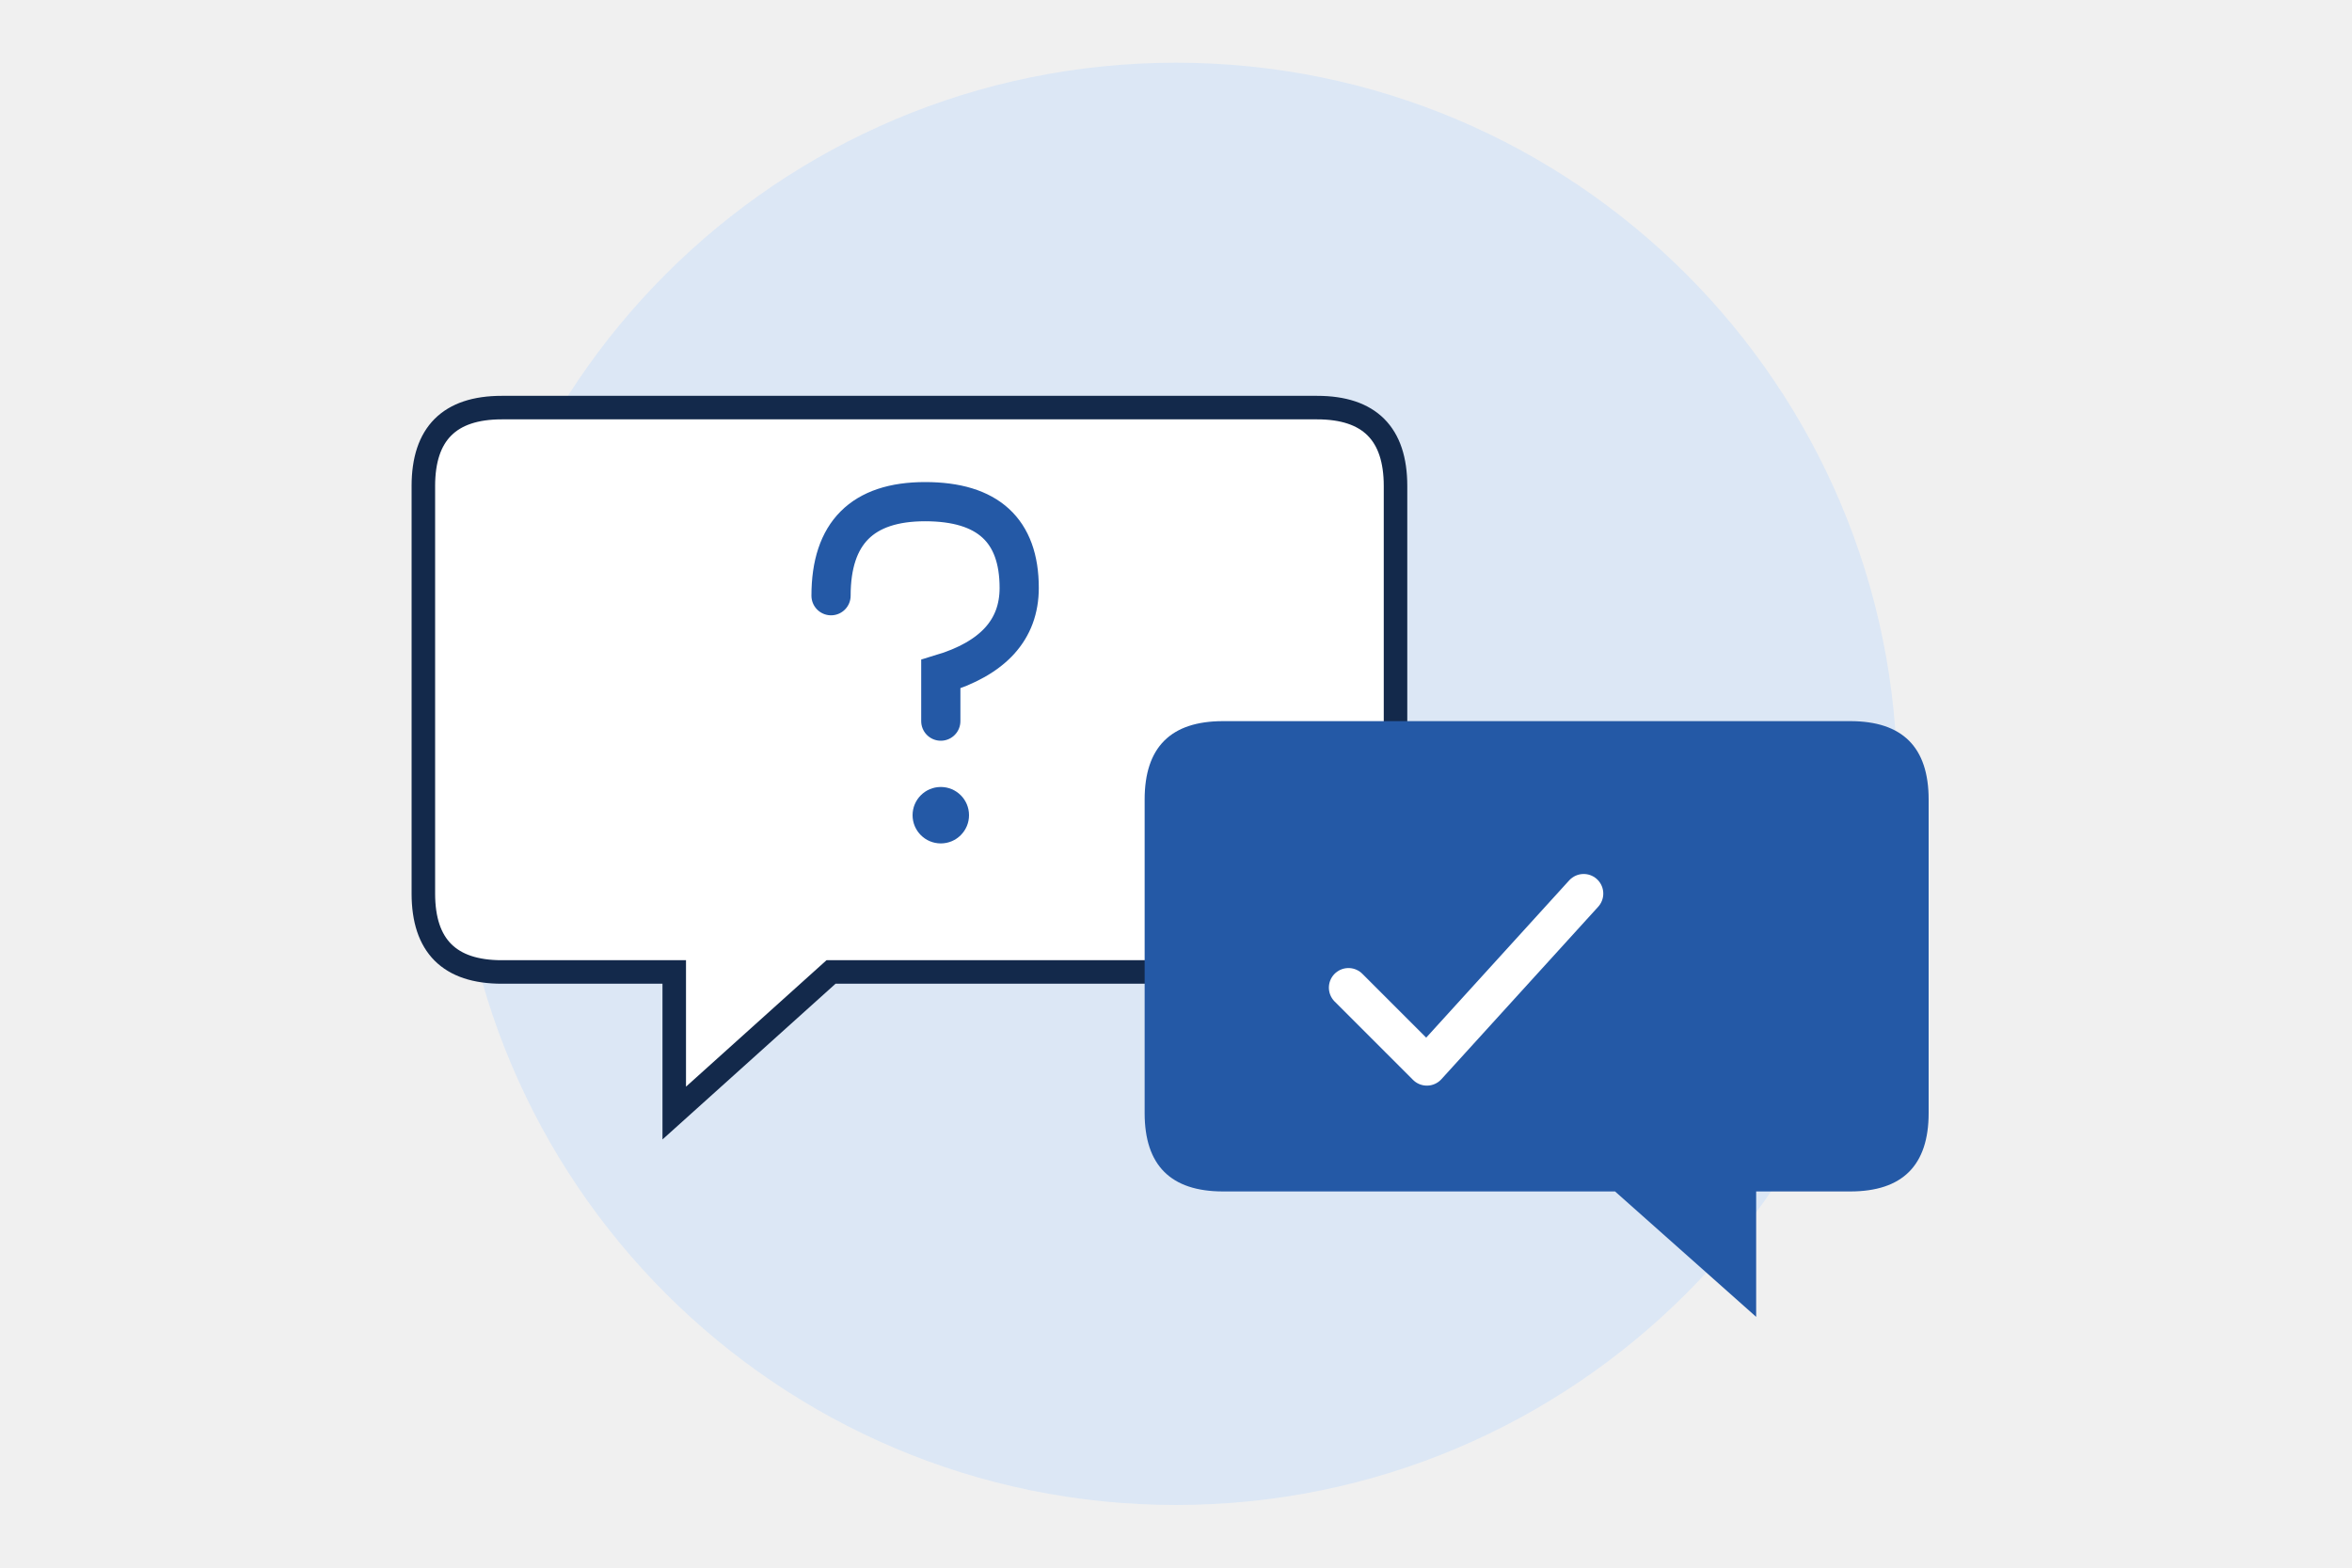
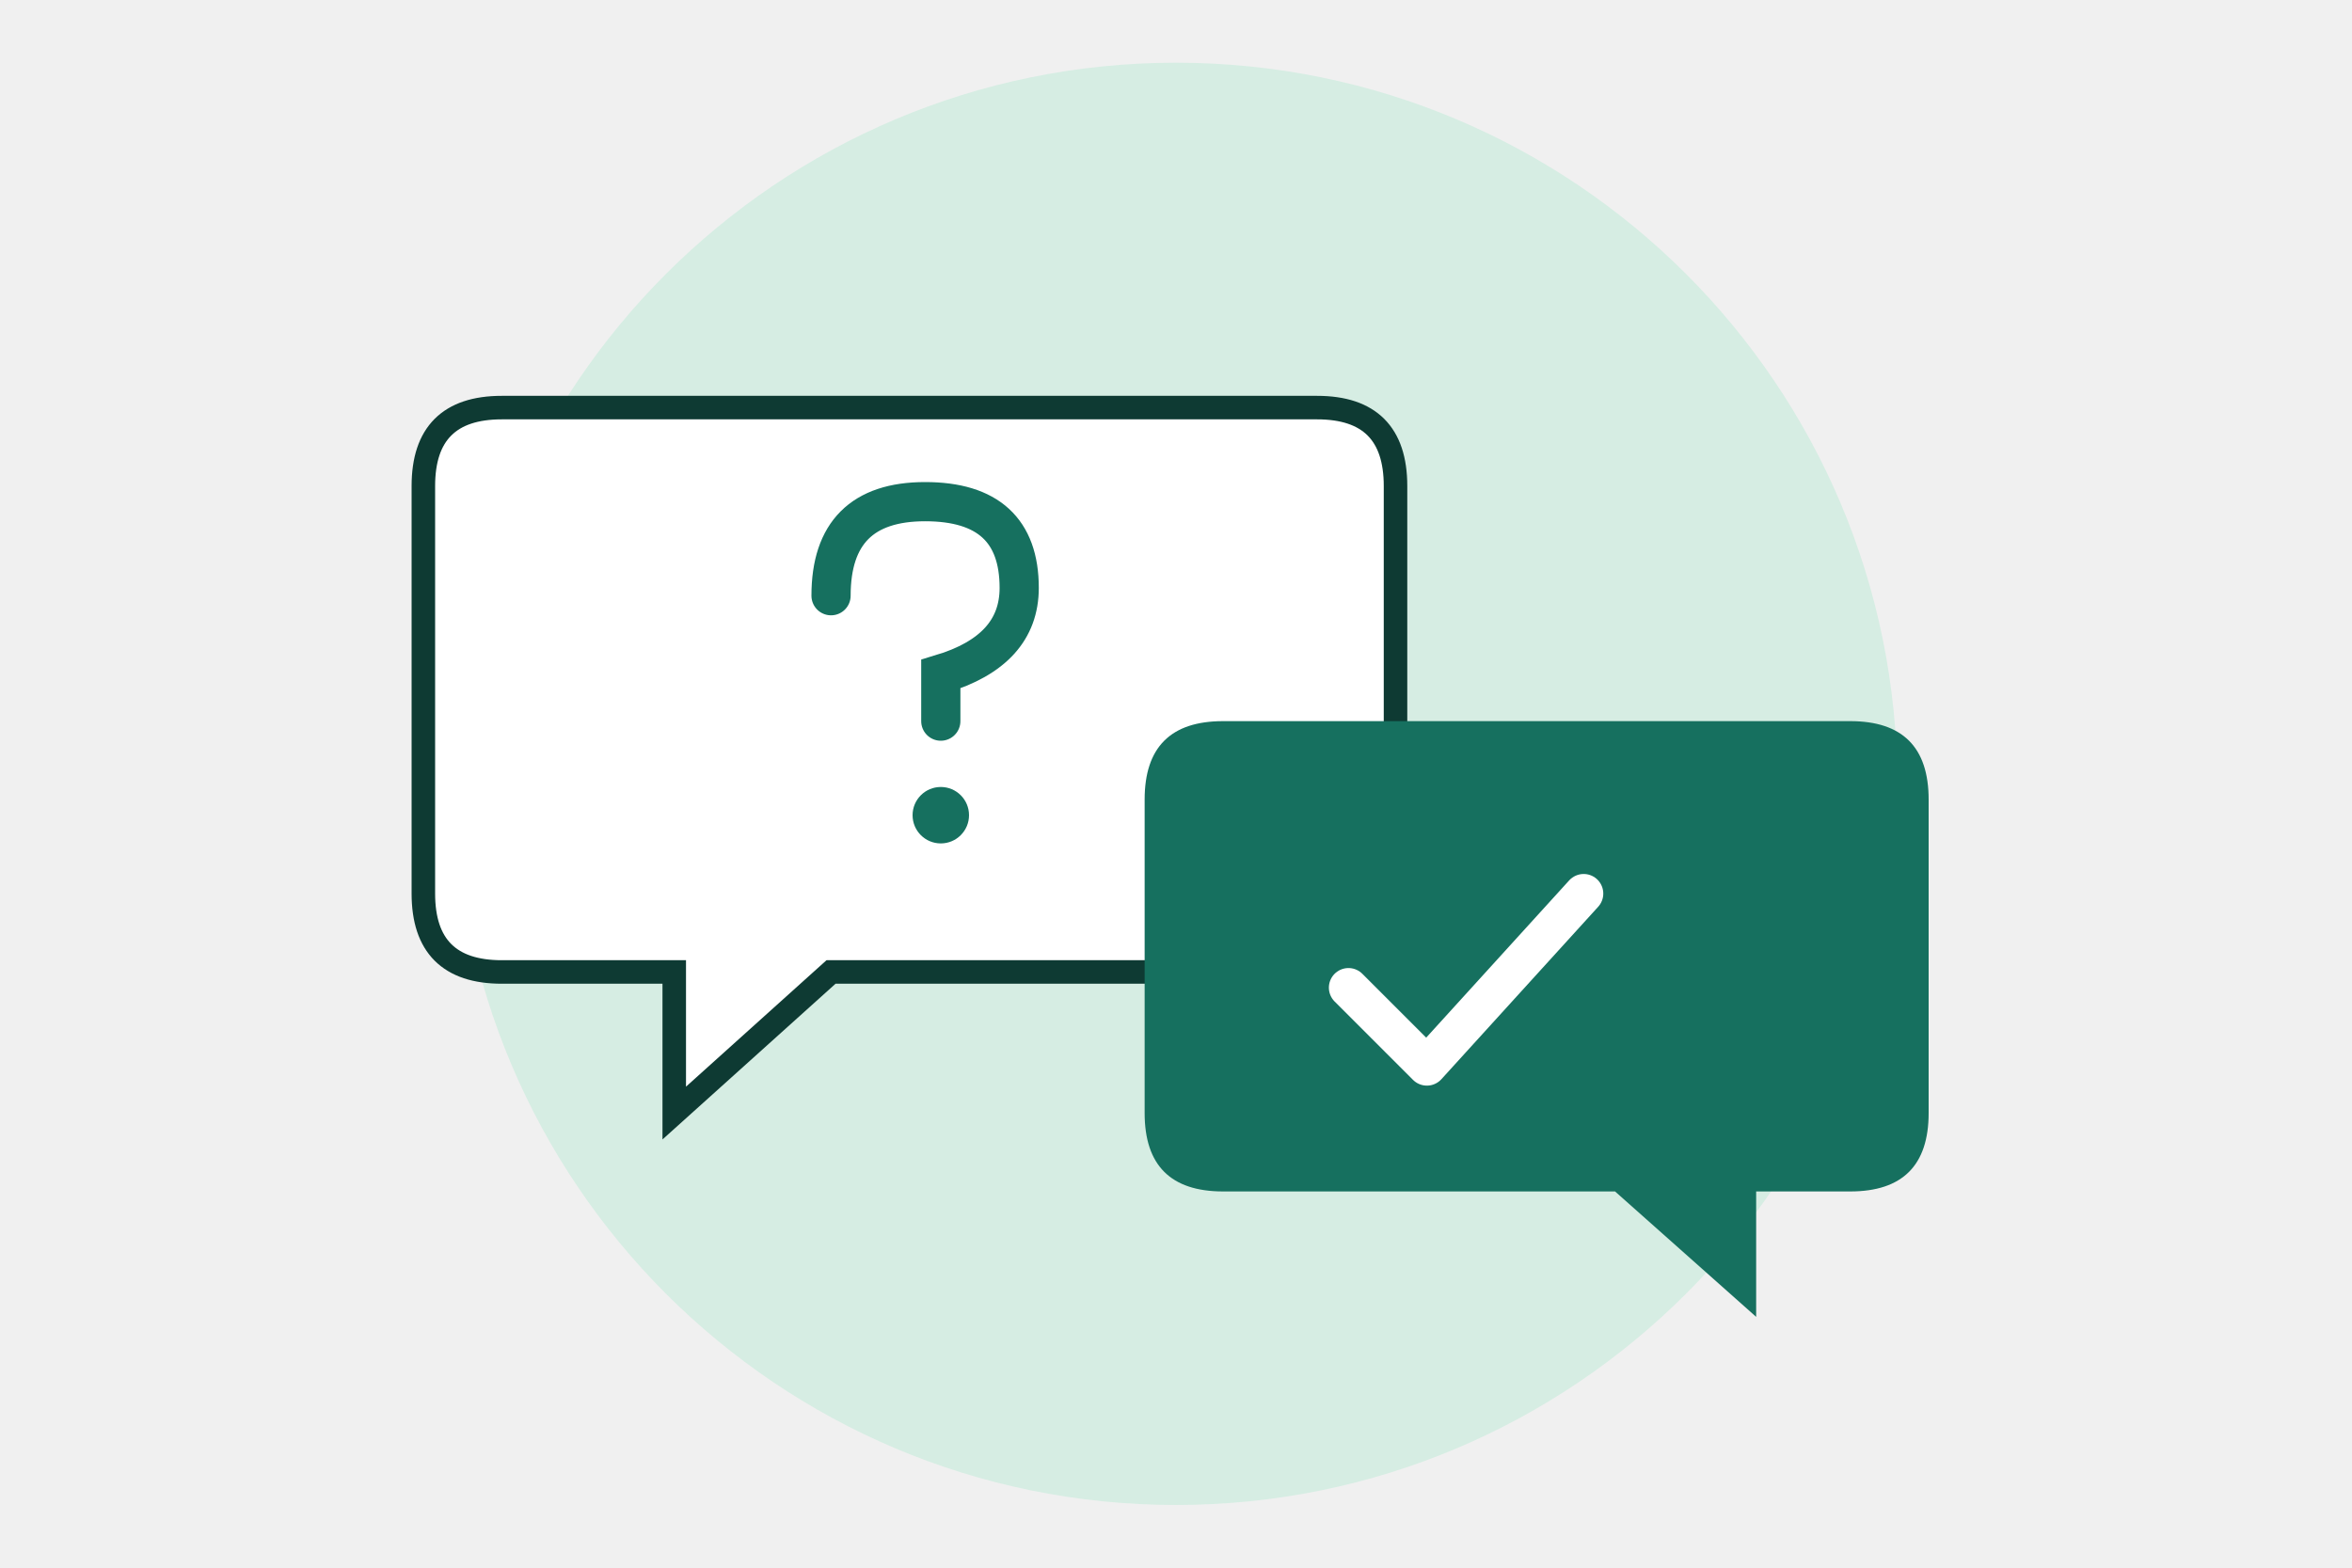
<svg xmlns="http://www.w3.org/2000/svg" viewBox="0 0 300 200" role="img" aria-label="คำถามพบบ่อยและผู้ติดต่อ">
-   <circle cx="150" cy="100" r="92" fill="#dce7f5" />
-   <path d="M64 52 h104 q10 0 10 10 v52 q0 10-10 10 h-62 l-20 18 v-18 h-22 q-10 0-10-10 v-52 q0-10 10-10z" fill="#ffffff" stroke="#13294b" stroke-width="3" />
-   <path d="M106 76 q0-12 12-12 q12 0 12 11 q0 8-10 11 v6" fill="none" stroke="#2459a6" stroke-width="5" stroke-linecap="round" />
-   <circle cx="120" cy="104" r="3.6" fill="#2459a6" />
-   <path d="M236 92 h-80 q-10 0-10 10 v40 q0 10 10 10 h50 l18 16 v-16 h12 q10 0 10-10 v-40 q0-10-10-10z" fill="#2459a6" />
+   <circle cx="150" cy="100" r="92" fill="#d6ede3" />
+   <path d="M64 52 h104 q10 0 10 10 v52 q0 10-10 10 h-62 l-20 18 v-18 h-22 q-10 0-10-10 v-52 q0-10 10-10z" fill="#ffffff" stroke="#0e3a33" stroke-width="3" />
+   <path d="M106 76 q0-12 12-12 q12 0 12 11 q0 8-10 11 v6" fill="none" stroke="#16705f" stroke-width="5" stroke-linecap="round" />
+   <circle cx="120" cy="104" r="3.6" fill="#16705f" />
+   <path d="M236 92 h-80 q-10 0-10 10 v40 q0 10 10 10 h50 l18 16 v-16 h12 q10 0 10-10 v-40 q0-10-10-10z" fill="#16705f" />
  <path d="M172 126 l10 10 l20-22" fill="none" stroke="#ffffff" stroke-width="5" stroke-linecap="round" stroke-linejoin="round" />
</svg>
